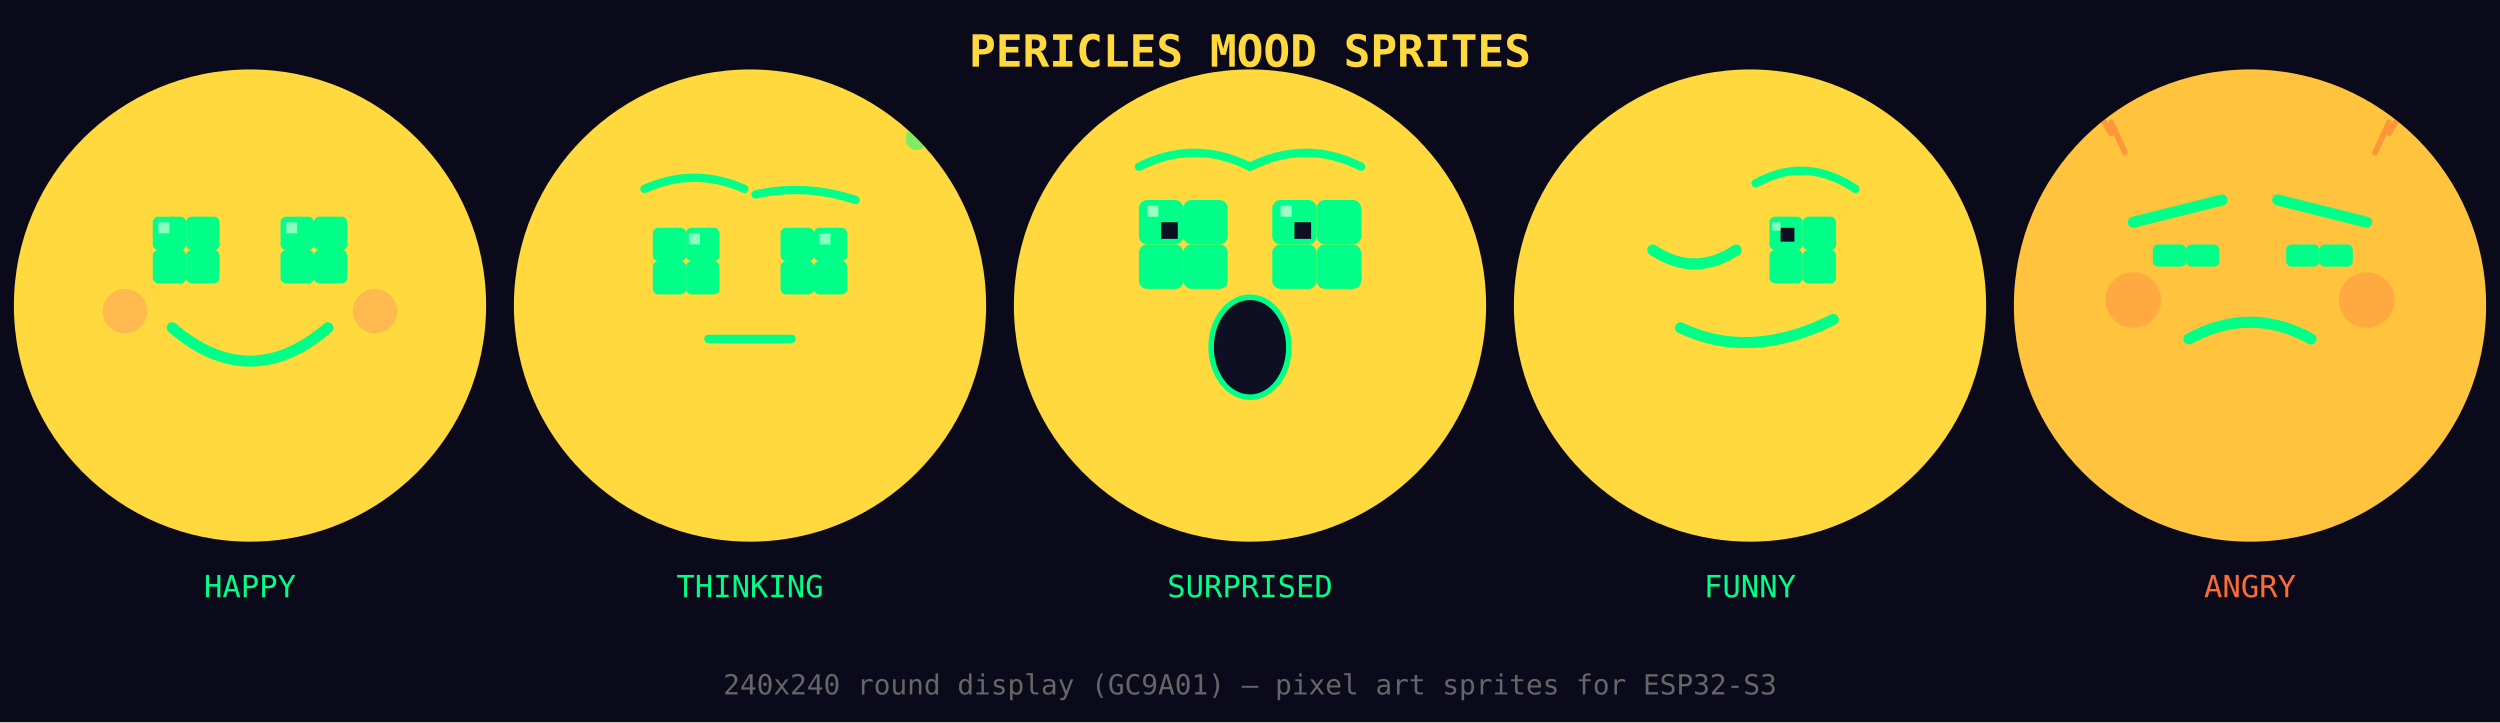
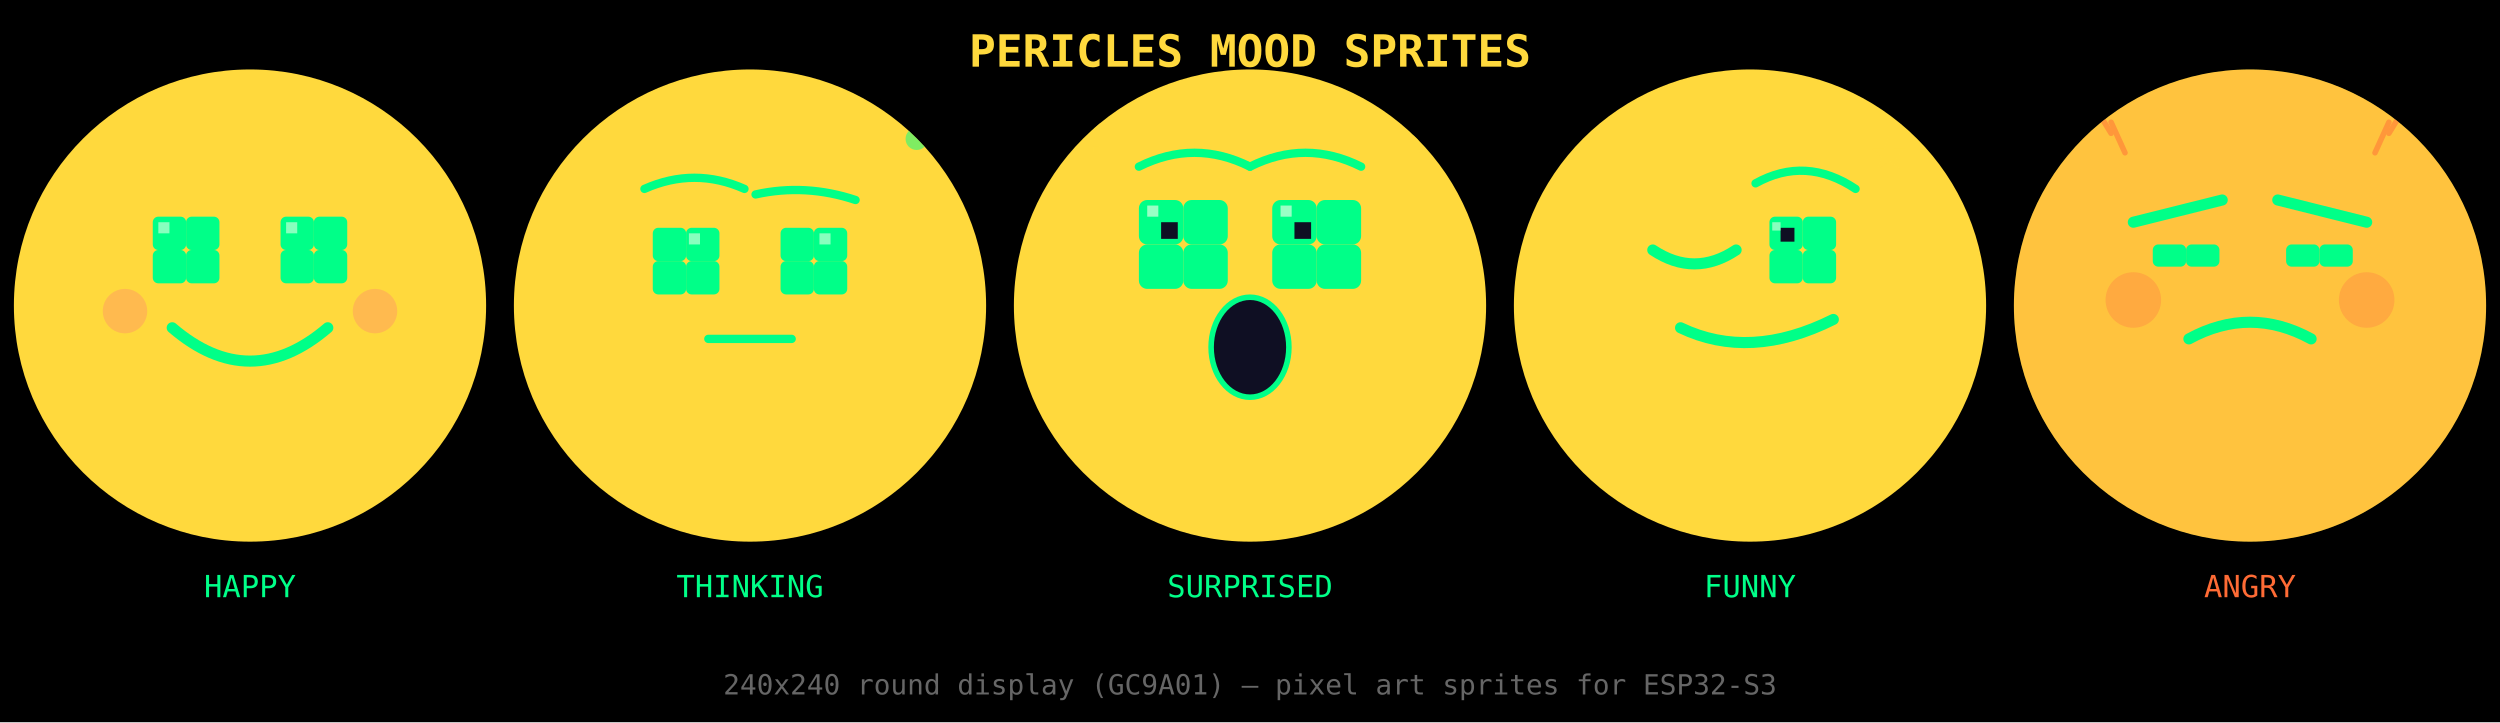
<svg xmlns="http://www.w3.org/2000/svg" viewBox="0 0 900 260" width="900" height="260">
  <defs>
    <clipPath id="r1">
      <circle cx="90" cy="110" r="85" />
    </clipPath>
    <clipPath id="r2">
      <circle cx="270" cy="110" r="85" />
    </clipPath>
    <clipPath id="r3">
      <circle cx="450" cy="110" r="85" />
    </clipPath>
    <clipPath id="r4">
      <circle cx="630" cy="110" r="85" />
    </clipPath>
    <clipPath id="r5">
      <circle cx="810" cy="110" r="85" />
    </clipPath>
  </defs>
-   <rect width="900" height="260" fill="#0a0a1a" />
+   <rect width="900" height="260" fill="#000000" />
  <text x="450" y="24" text-anchor="middle" font-family="monospace" font-size="16" font-weight="bold" fill="#FFD93D">PERICLES MOOD SPRITES</text>
  <g clip-path="url(#r1)">
    <circle cx="90" cy="110" r="85" fill="#FFD93D" />
    <rect x="55" y="78" width="12" height="12" rx="2" fill="#00ff88" />
    <rect x="67" y="78" width="12" height="12" rx="2" fill="#00ff88" />
    <rect x="55" y="90" width="12" height="12" rx="2" fill="#00ff88" />
    <rect x="67" y="90" width="12" height="12" rx="2" fill="#00ff88" />
    <rect x="57" y="80" width="4" height="4" fill="#aaffcc" opacity="0.8" />
    <rect x="101" y="78" width="12" height="12" rx="2" fill="#00ff88" />
    <rect x="113" y="78" width="12" height="12" rx="2" fill="#00ff88" />
    <rect x="101" y="90" width="12" height="12" rx="2" fill="#00ff88" />
    <rect x="113" y="90" width="12" height="12" rx="2" fill="#00ff88" />
    <rect x="103" y="80" width="4" height="4" fill="#aaffcc" opacity="0.8" />
    <path d="M62 118 Q90 142 118 118" fill="none" stroke="#00ff88" stroke-width="4" stroke-linecap="round" />
    <circle cx="45" cy="112" r="8" fill="#FF8C69" opacity="0.4" />
    <circle cx="135" cy="112" r="8" fill="#FF8C69" opacity="0.4" />
  </g>
  <text x="90" y="215" text-anchor="middle" font-family="monospace" font-size="11" fill="#00ff88">HAPPY</text>
  <g clip-path="url(#r2)">
    <circle cx="270" cy="110" r="85" fill="#FFD93D" />
    <rect x="235" y="82" width="12" height="12" rx="2" fill="#00ff88" />
    <rect x="247" y="82" width="12" height="12" rx="2" fill="#00ff88" />
    <rect x="235" y="94" width="12" height="12" rx="2" fill="#00ff88" />
    <rect x="247" y="94" width="12" height="12" rx="2" fill="#00ff88" />
    <rect x="248" y="84" width="4" height="4" fill="#aaffcc" opacity="0.8" />
    <rect x="281" y="82" width="12" height="12" rx="2" fill="#00ff88" />
    <rect x="293" y="82" width="12" height="12" rx="2" fill="#00ff88" />
    <rect x="281" y="94" width="12" height="12" rx="2" fill="#00ff88" />
    <rect x="293" y="94" width="12" height="12" rx="2" fill="#00ff88" />
    <rect x="295" y="84" width="4" height="4" fill="#aaffcc" opacity="0.8" />
    <path d="M232 68 Q250 60 268 68" fill="none" stroke="#00ff88" stroke-width="3" stroke-linecap="round" />
    <path d="M272 70 Q290 66 308 72" fill="none" stroke="#00ff88" stroke-width="3" stroke-linecap="round" />
    <line x1="255" y1="122" x2="285" y2="122" stroke="#00ff88" stroke-width="3" stroke-linecap="round" />
    <circle cx="330" cy="50" r="4" fill="#00ff88" opacity="0.5" />
    <circle cx="340" cy="40" r="6" fill="#00ff88" opacity="0.4" />
    <circle cx="352" cy="28" r="8" fill="#00ff88" opacity="0.3" />
  </g>
  <text x="270" y="215" text-anchor="middle" font-family="monospace" font-size="11" fill="#00ff88">THINKING</text>
  <g clip-path="url(#r3)">
    <circle cx="450" cy="110" r="85" fill="#FFD93D" />
    <rect x="410" y="72" width="16" height="16" rx="3" fill="#00ff88" />
    <rect x="426" y="72" width="16" height="16" rx="3" fill="#00ff88" />
    <rect x="410" y="88" width="16" height="16" rx="3" fill="#00ff88" />
    <rect x="426" y="88" width="16" height="16" rx="3" fill="#00ff88" />
    <rect x="418" y="80" width="6" height="6" fill="#0f0f23" />
    <rect x="413" y="74" width="4" height="4" fill="#aaffcc" opacity="0.9" />
    <rect x="458" y="72" width="16" height="16" rx="3" fill="#00ff88" />
    <rect x="474" y="72" width="16" height="16" rx="3" fill="#00ff88" />
    <rect x="458" y="88" width="16" height="16" rx="3" fill="#00ff88" />
    <rect x="474" y="88" width="16" height="16" rx="3" fill="#00ff88" />
    <rect x="466" y="80" width="6" height="6" fill="#0f0f23" />
    <rect x="461" y="74" width="4" height="4" fill="#aaffcc" opacity="0.9" />
    <path d="M410 60 Q430 50 450 60" fill="none" stroke="#00ff88" stroke-width="3" stroke-linecap="round" />
    <path d="M450 60 Q470 50 490 60" fill="none" stroke="#00ff88" stroke-width="3" stroke-linecap="round" />
    <ellipse cx="450" cy="125" rx="14" ry="18" fill="#0f0f23" />
    <ellipse cx="450" cy="125" rx="14" ry="18" fill="none" stroke="#00ff88" stroke-width="2" />
    <text x="390" y="55" font-family="monospace" font-size="16" font-weight="bold" fill="#FFD93D" opacity="0.6">!</text>
    <text x="505" y="55" font-family="monospace" font-size="16" font-weight="bold" fill="#FFD93D" opacity="0.6">!</text>
  </g>
  <text x="450" y="215" text-anchor="middle" font-family="monospace" font-size="11" fill="#00ff88">SURPRISED</text>
  <g clip-path="url(#r4)">
    <circle cx="630" cy="110" r="85" fill="#FFD93D" />
    <path d="M595 90 Q610 100 625 90" fill="none" stroke="#00ff88" stroke-width="4" stroke-linecap="round" />
    <rect x="637" y="78" width="12" height="12" rx="2" fill="#00ff88" />
    <rect x="649" y="78" width="12" height="12" rx="2" fill="#00ff88" />
    <rect x="637" y="90" width="12" height="12" rx="2" fill="#00ff88" />
    <rect x="649" y="90" width="12" height="12" rx="2" fill="#00ff88" />
    <rect x="641" y="82" width="5" height="5" fill="#0f0f23" />
    <rect x="638" y="80" width="3" height="3" fill="#aaffcc" opacity="0.8" />
    <path d="M632 66 Q650 56 668 68" fill="none" stroke="#00ff88" stroke-width="3" stroke-linecap="round" />
    <path d="M605 118 Q630 130 660 115" fill="none" stroke="#00ff88" stroke-width="4" stroke-linecap="round" />
    <g transform="translate(680, 55)" fill="#FFD93D" opacity="0.6">
      <polygon points="0,-6 1.5,-1.5 6,-1.5 2.5,1.5 4,6 0,3 -4,6 -2.5,1.5 -6,-1.5 -1.5,-1.5" />
    </g>
  </g>
  <text x="630" y="215" text-anchor="middle" font-family="monospace" font-size="11" fill="#00ff88">FUNNY</text>
  <g clip-path="url(#r5)">
    <circle cx="810" cy="110" r="85" fill="#FFD93D" />
    <circle cx="810" cy="110" r="85" fill="#ff4444" opacity="0.15" />
    <rect x="775" y="88" width="12" height="8" rx="2" fill="#00ff88" />
    <rect x="787" y="88" width="12" height="8" rx="2" fill="#00ff88" />
    <rect x="823" y="88" width="12" height="8" rx="2" fill="#00ff88" />
    <rect x="835" y="88" width="12" height="8" rx="2" fill="#00ff88" />
    <line x1="768" y1="80" x2="800" y2="72" stroke="#00ff88" stroke-width="4" stroke-linecap="round" />
    <line x1="852" y1="80" x2="820" y2="72" stroke="#00ff88" stroke-width="4" stroke-linecap="round" />
    <path d="M788 122 Q810 110 832 122" fill="none" stroke="#00ff88" stroke-width="4" stroke-linecap="round" />
    <g stroke="#FF6B35" stroke-width="2" stroke-linecap="round" opacity="0.5">
      <line x1="760" y1="48" x2="752" y2="35" />
      <line x1="765" y1="55" x2="760" y2="44" />
      <line x1="855" y1="55" x2="860" y2="44" />
      <line x1="860" y1="48" x2="868" y2="35" />
    </g>
    <circle cx="768" cy="108" r="10" fill="#ff4444" opacity="0.2" />
    <circle cx="852" cy="108" r="10" fill="#ff4444" opacity="0.2" />
  </g>
  <text x="810" y="215" text-anchor="middle" font-family="monospace" font-size="11" fill="#ff6b35">ANGRY</text>
  <text x="450" y="250" text-anchor="middle" font-family="monospace" font-size="10" fill="#666">240x240 round display (GC9A01) — pixel art sprites for ESP32-S3</text>
</svg>
